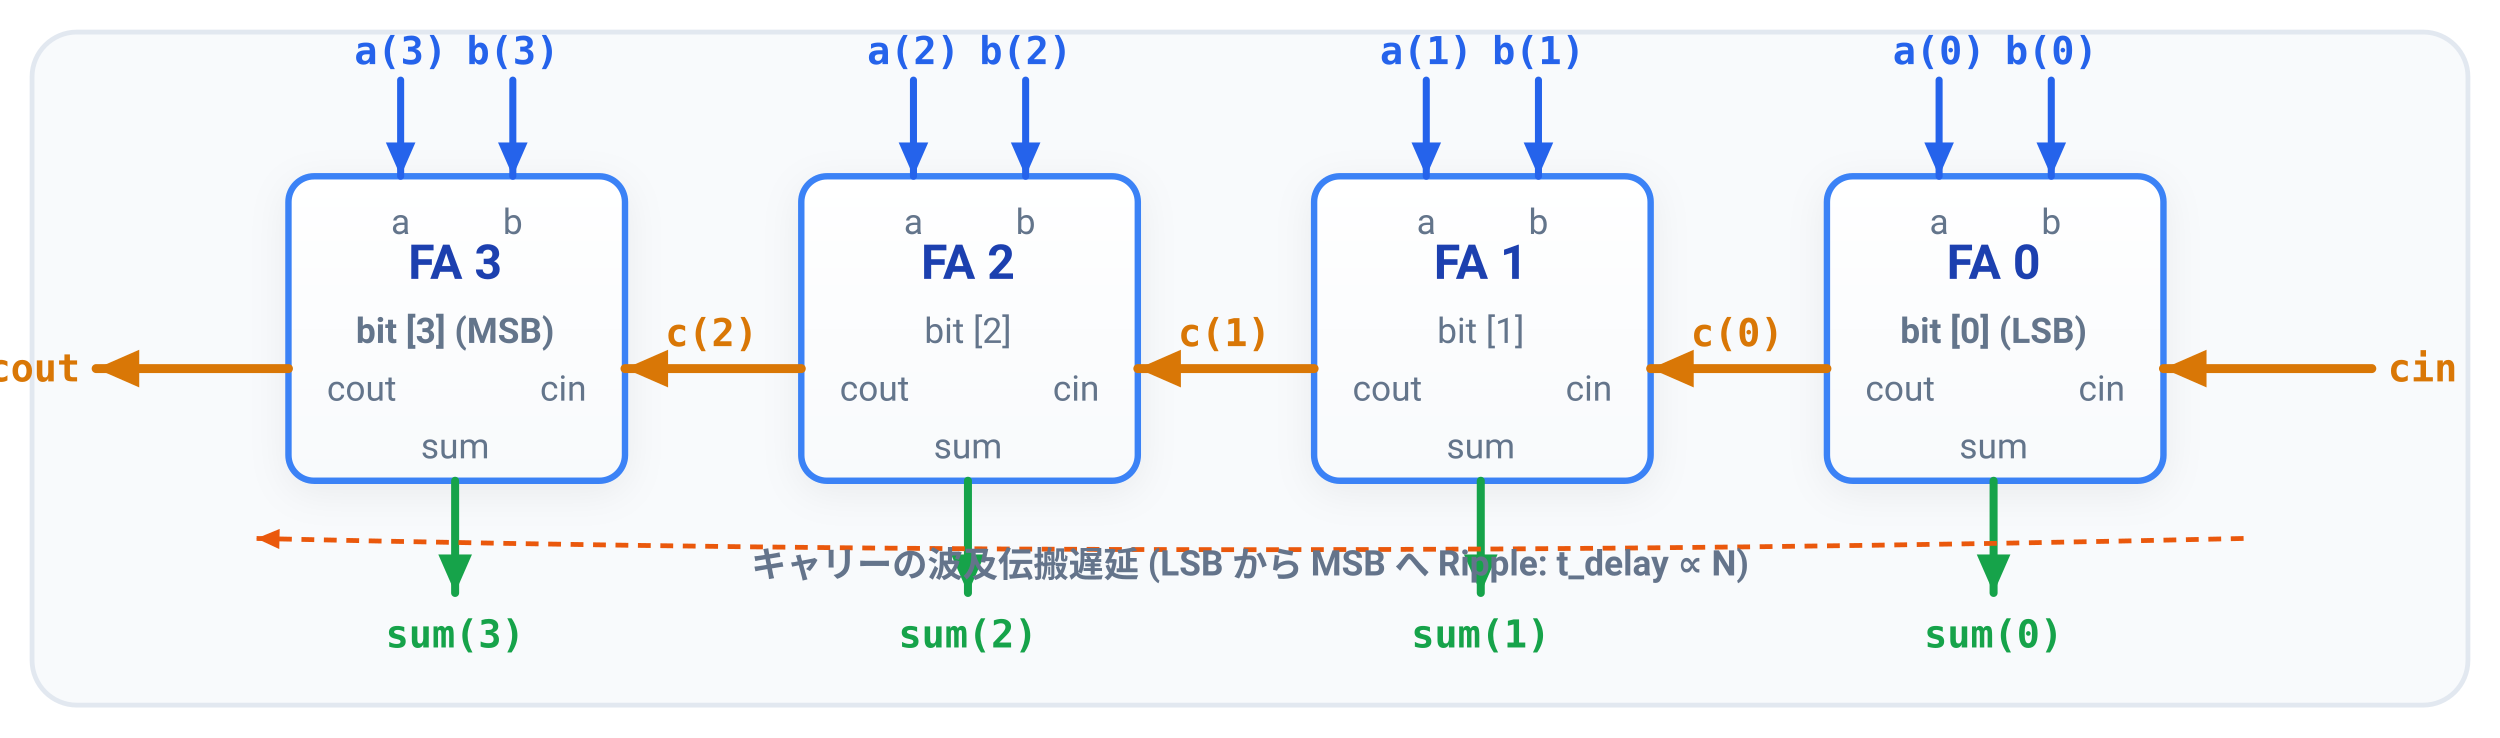
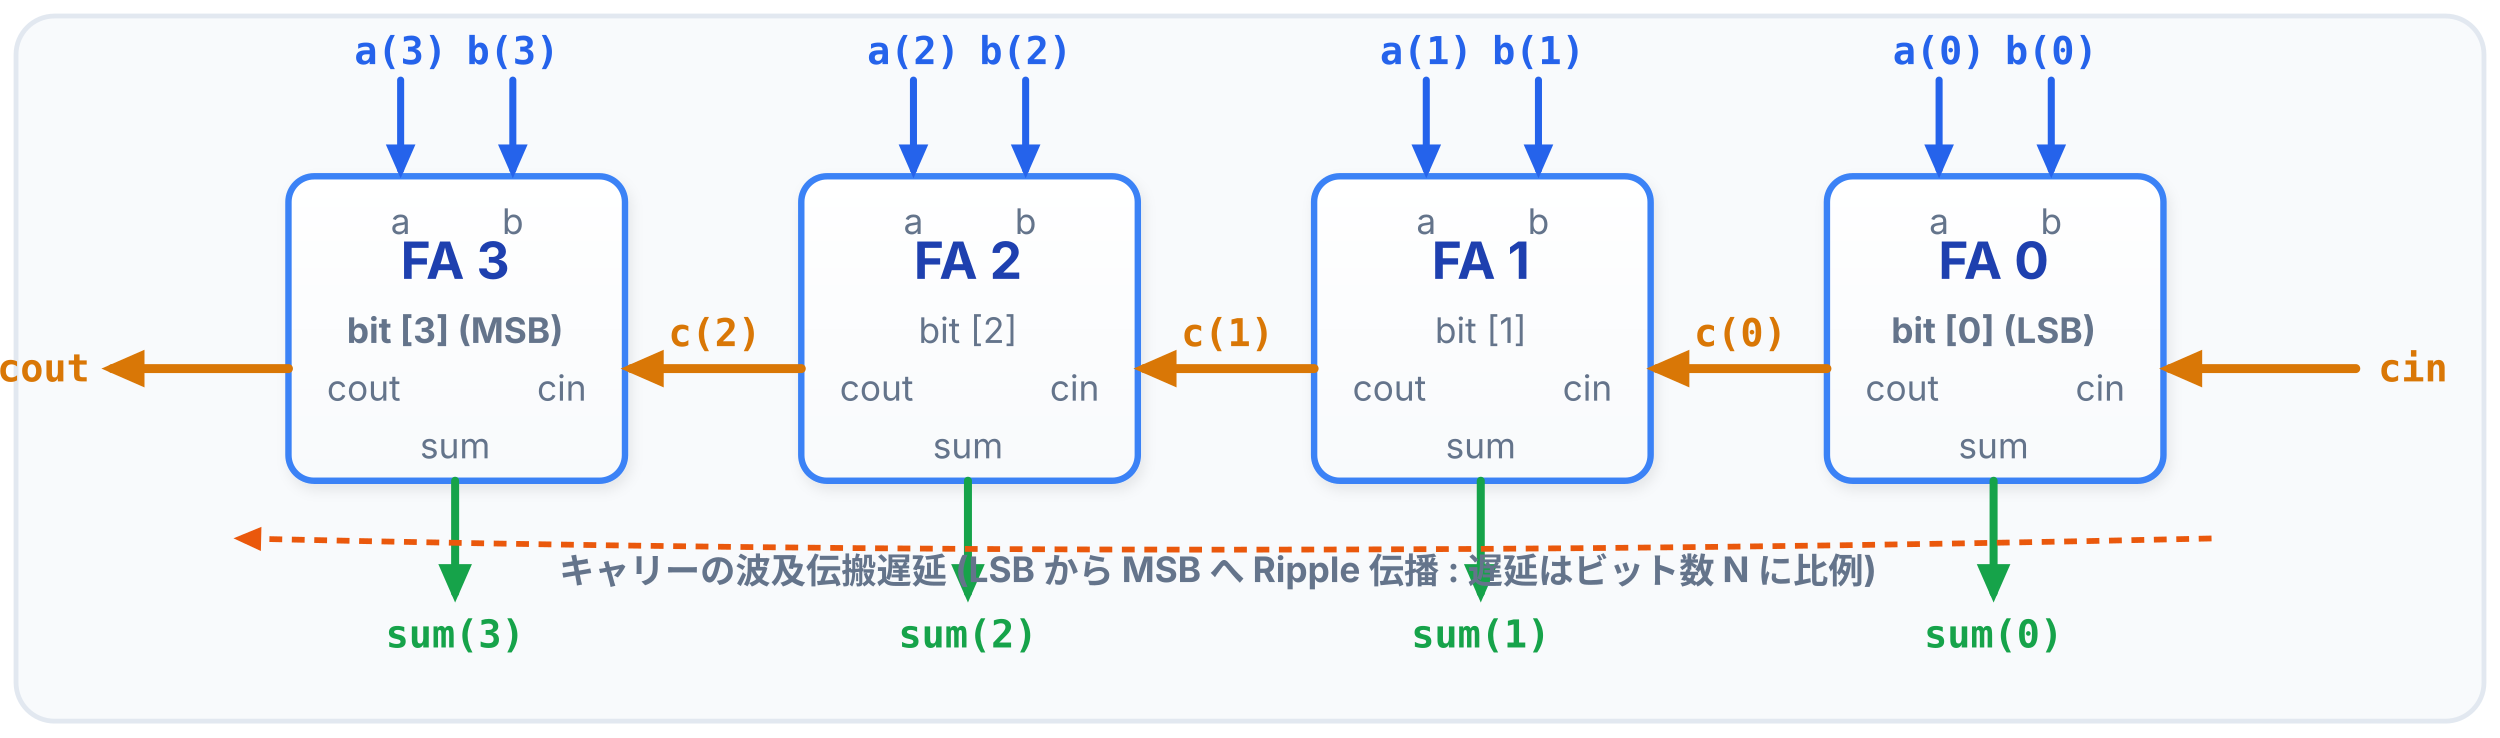
- <svg xmlns="http://www.w3.org/2000/svg" viewBox="0 0 780 230" width="100%" height="100%">
+ <svg xmlns="http://www.w3.org/2000/svg" viewBox="0 0 780 230" width="780" height="230">
+   <style>
+     .label { font-family: system-ui, -apple-system, sans-serif; font-size: 13px; fill: #1e293b; }
+     .bold-label { font-family: system-ui, -apple-system, sans-serif; font-size: 14px; font-weight: 700; fill: #0f172a; }
+     .fa-title { font-family: system-ui, -apple-system, sans-serif; font-size: 16px; font-weight: 700; fill: #1e40af; }
+     .wire-label { font-family: 'SF Mono', Consolas, Menlo, Monaco, monospace; font-size: 12px; font-weight: 700; }
+     .sub-label { font-family: system-ui, -apple-system, sans-serif; font-size: 11px; fill: #64748b; }
+     .wire-in { stroke: #2563eb; stroke-width: 2.2; fill: none; stroke-linecap: round; }
+     .wire-out { stroke: #16a34a; stroke-width: 2.5; fill: none; stroke-linecap: round; }
+     .wire-carry { stroke: #d97706; stroke-width: 2.8; fill: none; stroke-linecap: round; }
+     .ripple-indicator { stroke: #ea580c; stroke-width: 1.8; stroke-dasharray: 4,3; fill: none; }
+   </style>
  <defs>
-     <style>
-       .label { font-family: -apple-system, BlinkMacSystemFont, "Segoe UI", Roboto, sans-serif; font-size: 13px; fill: #1e293b; }
-       .bold-label { font-family: -apple-system, BlinkMacSystemFont, "Segoe UI", Roboto, sans-serif; font-size: 14px; font-weight: bold; fill: #0f172a; }
-       .fa-title { font-family: -apple-system, BlinkMacSystemFont, "Segoe UI", Roboto, sans-serif; font-size: 15px; font-weight: bold; fill: #1e40af; }
-       .wire-label { font-family: "SFMono-Regular", Consolas, Menlo, monospace; font-size: 12px; font-weight: bold; }
-       .sub-label { font-family: -apple-system, BlinkMacSystemFont, "Segoe UI", Roboto, sans-serif; font-size: 11px; fill: #64748b; }
-       .wire-in { stroke: #2563eb; stroke-width: 2.2; fill: none; stroke-linecap: round; }
-       .wire-out { stroke: #16a34a; stroke-width: 2.5; fill: none; stroke-linecap: round; }
-       .wire-carry { stroke: #d97706; stroke-width: 2.8; fill: none; stroke-linecap: round; }
-       .ripple-indicator { stroke: #ea580c; stroke-width: 1.5; stroke-dasharray: 4,3; fill: none; }
-       .shadow { filter: drop-shadow(0px 3px 6px rgba(0, 0, 0, 0.06)); }
-     </style>
-     <marker id="arrow-in" viewBox="0 0 10 10" refX="8" refY="5" markerWidth="6" markerHeight="6" orient="auto-start-reverse">
+     <marker id="arrow-in" viewBox="0 0 10 10" refX="6" refY="5" markerWidth="6" markerHeight="6" orient="auto">
      <path d="M 0 1.5 L 8 5 L 0 8.5 z" fill="#2563eb" />
    </marker>
-     <marker id="arrow-out" viewBox="0 0 10 10" refX="8" refY="5" markerWidth="6" markerHeight="6" orient="auto-start-reverse">
+     <marker id="arrow-out" viewBox="0 0 10 10" refX="6" refY="5" markerWidth="6" markerHeight="6" orient="auto">
      <path d="M 0 1.5 L 8 5 L 0 8.5 z" fill="#16a34a" />
    </marker>
-     <marker id="arrow-carry" viewBox="0 0 10 10" refX="8" refY="5" markerWidth="6" markerHeight="6" orient="auto-start-reverse">
+     <marker id="arrow-carry" viewBox="0 0 10 10" refX="6" refY="5" markerWidth="6" markerHeight="6" orient="auto">
      <path d="M 0 1.5 L 8 5 L 0 8.5 z" fill="#d97706" />
    </marker>
-     <marker id="arrow-ripple" viewBox="0 0 10 10" refX="8" refY="5" markerWidth="6" markerHeight="6" orient="auto-start-reverse">
+     <marker id="arrow-ripple" viewBox="0 0 10 10" refX="6" refY="5" markerWidth="6" markerHeight="6" orient="auto">
      <path d="M 0 1.5 L 8 5 L 0 8.5 z" fill="#ea580c" />
    </marker>
+     <filter id="shadow" x="-5%" y="-5%" width="115%" height="115%" filterUnits="userSpaceOnUse">
+       <feDropShadow dx="1" dy="2" stdDeviation="2" flood-color="#0f172a" flood-opacity="0.08" />
+     </filter>
    <linearGradient id="faBg" x1="0" y1="0" x2="0" y2="1">
      <stop offset="0%" stop-color="#ffffff" />
      <stop offset="100%" stop-color="#f8fafc" />
    </linearGradient>
  </defs>
-   <rect x="10" y="10" width="760" height="210" rx="14" fill="#f8fafc" stroke="#e2e8f0" stroke-width="1.5" />
-   <g class="shadow" transform="translate(90, 55)">
-     <rect x="0" y="0" width="105" height="95" rx="8" fill="url(#faBg)" stroke="#3b82f6" stroke-width="2" />
+   <rect x="5" y="5" width="770" height="220" rx="12" fill="#f8fafc" stroke="#e2e8f0" stroke-width="1.5" />
+   <g transform="translate(90, 55)">
+     <rect x="0" y="0" width="105" height="95" rx="8" fill="url(#faBg)" stroke="#3b82f6" stroke-width="2" filter="url(#shadow)" />
    <text x="52" y="32" text-anchor="middle" class="fa-title">FA 3</text>
    <text x="52" y="52" text-anchor="middle" class="sub-label" font-weight="bold" fill="#1e40af">bit [3] (MSB)</text>
    <text x="93" y="70" text-anchor="end" class="sub-label" fill="#d97706">cin</text>
    <text x="12" y="70" class="sub-label" fill="#d97706">cout</text>
    <text x="35" y="18" text-anchor="middle" class="sub-label" fill="#2563eb">a</text>
    <text x="70" y="18" text-anchor="middle" class="sub-label" fill="#2563eb">b</text>
    <text x="52" y="88" text-anchor="middle" class="sub-label" fill="#16a34a">sum</text>
  </g>
-   <g class="shadow" transform="translate(250, 55)">
-     <rect x="0" y="0" width="105" height="95" rx="8" fill="url(#faBg)" stroke="#3b82f6" stroke-width="2" />
+   <g transform="translate(250, 55)">
+     <rect x="0" y="0" width="105" height="95" rx="8" fill="url(#faBg)" stroke="#3b82f6" stroke-width="2" filter="url(#shadow)" />
    <text x="52" y="32" text-anchor="middle" class="fa-title">FA 2</text>
    <text x="52" y="52" text-anchor="middle" class="sub-label">bit [2]</text>
    <text x="93" y="70" text-anchor="end" class="sub-label" fill="#d97706">cin</text>
    <text x="12" y="70" class="sub-label" fill="#d97706">cout</text>
    <text x="35" y="18" text-anchor="middle" class="sub-label" fill="#2563eb">a</text>
    <text x="70" y="18" text-anchor="middle" class="sub-label" fill="#2563eb">b</text>
    <text x="52" y="88" text-anchor="middle" class="sub-label" fill="#16a34a">sum</text>
  </g>
-   <g class="shadow" transform="translate(410, 55)">
-     <rect x="0" y="0" width="105" height="95" rx="8" fill="url(#faBg)" stroke="#3b82f6" stroke-width="2" />
+   <g transform="translate(410, 55)">
+     <rect x="0" y="0" width="105" height="95" rx="8" fill="url(#faBg)" stroke="#3b82f6" stroke-width="2" filter="url(#shadow)" />
    <text x="52" y="32" text-anchor="middle" class="fa-title">FA 1</text>
    <text x="52" y="52" text-anchor="middle" class="sub-label">bit [1]</text>
    <text x="93" y="70" text-anchor="end" class="sub-label" fill="#d97706">cin</text>
    <text x="12" y="70" class="sub-label" fill="#d97706">cout</text>
    <text x="35" y="18" text-anchor="middle" class="sub-label" fill="#2563eb">a</text>
    <text x="70" y="18" text-anchor="middle" class="sub-label" fill="#2563eb">b</text>
    <text x="52" y="88" text-anchor="middle" class="sub-label" fill="#16a34a">sum</text>
  </g>
-   <g class="shadow" transform="translate(570, 55)">
-     <rect x="0" y="0" width="105" height="95" rx="8" fill="url(#faBg)" stroke="#3b82f6" stroke-width="2" />
+   <g transform="translate(570, 55)">
+     <rect x="0" y="0" width="105" height="95" rx="8" fill="url(#faBg)" stroke="#3b82f6" stroke-width="2" filter="url(#shadow)" />
    <text x="52" y="32" text-anchor="middle" class="fa-title">FA 0</text>
    <text x="52" y="52" text-anchor="middle" class="sub-label" font-weight="bold" fill="#1e40af">bit [0] (LSB)</text>
    <text x="93" y="70" text-anchor="end" class="sub-label" fill="#d97706">cin</text>
    <text x="12" y="70" class="sub-label" fill="#d97706">cout</text>
    <text x="35" y="18" text-anchor="middle" class="sub-label" fill="#2563eb">a</text>
    <text x="70" y="18" text-anchor="middle" class="sub-label" fill="#2563eb">b</text>
    <text x="52" y="88" text-anchor="middle" class="sub-label" fill="#16a34a">sum</text>
  </g>
-   <path d="M 125, 25 L 125, 55" class="wire-in" marker-end="url(#arrow-in)" />
-   <path d="M 160, 25 L 160, 55" class="wire-in" marker-end="url(#arrow-in)" />
+   <path d="M 125, 25 L 125, 53" class="wire-in" marker-end="url(#arrow-in)" />
+   <path d="M 160, 25 L 160, 53" class="wire-in" marker-end="url(#arrow-in)" />
  <text x="125" y="20" text-anchor="middle" class="wire-label" fill="#2563eb">a(3)</text>
  <text x="160" y="20" text-anchor="middle" class="wire-label" fill="#2563eb">b(3)</text>
-   <path d="M 285, 25 L 285, 55" class="wire-in" marker-end="url(#arrow-in)" />
-   <path d="M 320, 25 L 320, 55" class="wire-in" marker-end="url(#arrow-in)" />
+   <path d="M 285, 25 L 285, 53" class="wire-in" marker-end="url(#arrow-in)" />
+   <path d="M 320, 25 L 320, 53" class="wire-in" marker-end="url(#arrow-in)" />
  <text x="285" y="20" text-anchor="middle" class="wire-label" fill="#2563eb">a(2)</text>
  <text x="320" y="20" text-anchor="middle" class="wire-label" fill="#2563eb">b(2)</text>
-   <path d="M 445, 25 L 445, 55" class="wire-in" marker-end="url(#arrow-in)" />
-   <path d="M 480, 25 L 480, 55" class="wire-in" marker-end="url(#arrow-in)" />
+   <path d="M 445, 25 L 445, 53" class="wire-in" marker-end="url(#arrow-in)" />
+   <path d="M 480, 25 L 480, 53" class="wire-in" marker-end="url(#arrow-in)" />
  <text x="445" y="20" text-anchor="middle" class="wire-label" fill="#2563eb">a(1)</text>
  <text x="480" y="20" text-anchor="middle" class="wire-label" fill="#2563eb">b(1)</text>
-   <path d="M 605, 25 L 605, 55" class="wire-in" marker-end="url(#arrow-in)" />
-   <path d="M 640, 25 L 640, 55" class="wire-in" marker-end="url(#arrow-in)" />
+   <path d="M 605, 25 L 605, 53" class="wire-in" marker-end="url(#arrow-in)" />
+   <path d="M 640, 25 L 640, 53" class="wire-in" marker-end="url(#arrow-in)" />
  <text x="605" y="20" text-anchor="middle" class="wire-label" fill="#2563eb">a(0)</text>
  <text x="640" y="20" text-anchor="middle" class="wire-label" fill="#2563eb">b(0)</text>
  <path d="M 142, 150 L 142, 185" class="wire-out" marker-end="url(#arrow-out)" />
  <text x="142" y="202" text-anchor="middle" class="wire-label" fill="#16a34a">sum(3)</text>
  <path d="M 302, 150 L 302, 185" class="wire-out" marker-end="url(#arrow-out)" />
  <text x="302" y="202" text-anchor="middle" class="wire-label" fill="#16a34a">sum(2)</text>
  <path d="M 462, 150 L 462, 185" class="wire-out" marker-end="url(#arrow-out)" />
  <text x="462" y="202" text-anchor="middle" class="wire-label" fill="#16a34a">sum(1)</text>
  <path d="M 622, 150 L 622, 185" class="wire-out" marker-end="url(#arrow-out)" />
  <text x="622" y="202" text-anchor="middle" class="wire-label" fill="#16a34a">sum(0)</text>
-   <path d="M 740, 115 L 675, 115" class="wire-carry" marker-end="url(#arrow-carry)" />
-   <text x="745" y="119" text-anchor="start" class="wire-label" fill="#d97706">cin</text>
-   <path d="M 570, 115 L 515, 115" class="wire-carry" marker-end="url(#arrow-carry)" />
-   <text x="542" y="108" text-anchor="middle" class="wire-label" fill="#d97706">c(0)</text>
-   <path d="M 410, 115 L 355, 115" class="wire-carry" marker-end="url(#arrow-carry)" />
-   <text x="382" y="108" text-anchor="middle" class="wire-label" fill="#d97706">c(1)</text>
-   <path d="M 250, 115 L 195, 115" class="wire-carry" marker-end="url(#arrow-carry)" />
-   <text x="222" y="108" text-anchor="middle" class="wire-label" fill="#d97706">c(2)</text>
-   <path d="M 90, 115 L 30, 115" class="wire-carry" marker-end="url(#arrow-carry)" />
-   <text x="25" y="119" text-anchor="end" class="wire-label" fill="#d97706">cout</text>
-   <path d="M 700, 168 Q 390, 175 80, 168" class="ripple-indicator" marker-end="url(#arrow-ripple)" />
-   <text x="390" y="180" text-anchor="middle" class="sub-label" fill="#ea580c" font-weight="bold">キャリーの波及伝搬遅延 (LSB から MSB へ Ripple: t_delay ∝ N)</text>
+   <path d="M 735, 115 L 677, 115" class="wire-carry" marker-end="url(#arrow-carry)" />
+   <text x="742" y="119" text-anchor="start" class="wire-label" fill="#d97706">cin</text>
+   <path d="M 570, 115 L 517, 115" class="wire-carry" marker-end="url(#arrow-carry)" />
+   <text x="543" y="108" text-anchor="middle" class="wire-label" fill="#d97706">c(0)</text>
+   <path d="M 410, 115 L 357, 115" class="wire-carry" marker-end="url(#arrow-carry)" />
+   <text x="383" y="108" text-anchor="middle" class="wire-label" fill="#d97706">c(1)</text>
+   <path d="M 250, 115 L 197, 115" class="wire-carry" marker-end="url(#arrow-carry)" />
+   <text x="223" y="108" text-anchor="middle" class="wire-label" fill="#d97706">c(2)</text>
+   <path d="M 90, 115 L 35, 115" class="wire-carry" marker-end="url(#arrow-carry)" />
+   <text x="28" y="119" text-anchor="end" class="wire-label" fill="#d97706">cout</text>
+   <path d="M 690, 168 Q 380, 175 75, 168" class="ripple-indicator" marker-end="url(#arrow-ripple)" />
+   <text x="380" y="182" text-anchor="middle" class="sub-label" fill="#ea580c" font-weight="bold">キャリーの波及伝搬遅延 (LSB から MSB へ Ripple 伝播 : 遅延はビット数 N に比例)</text>
</svg>
